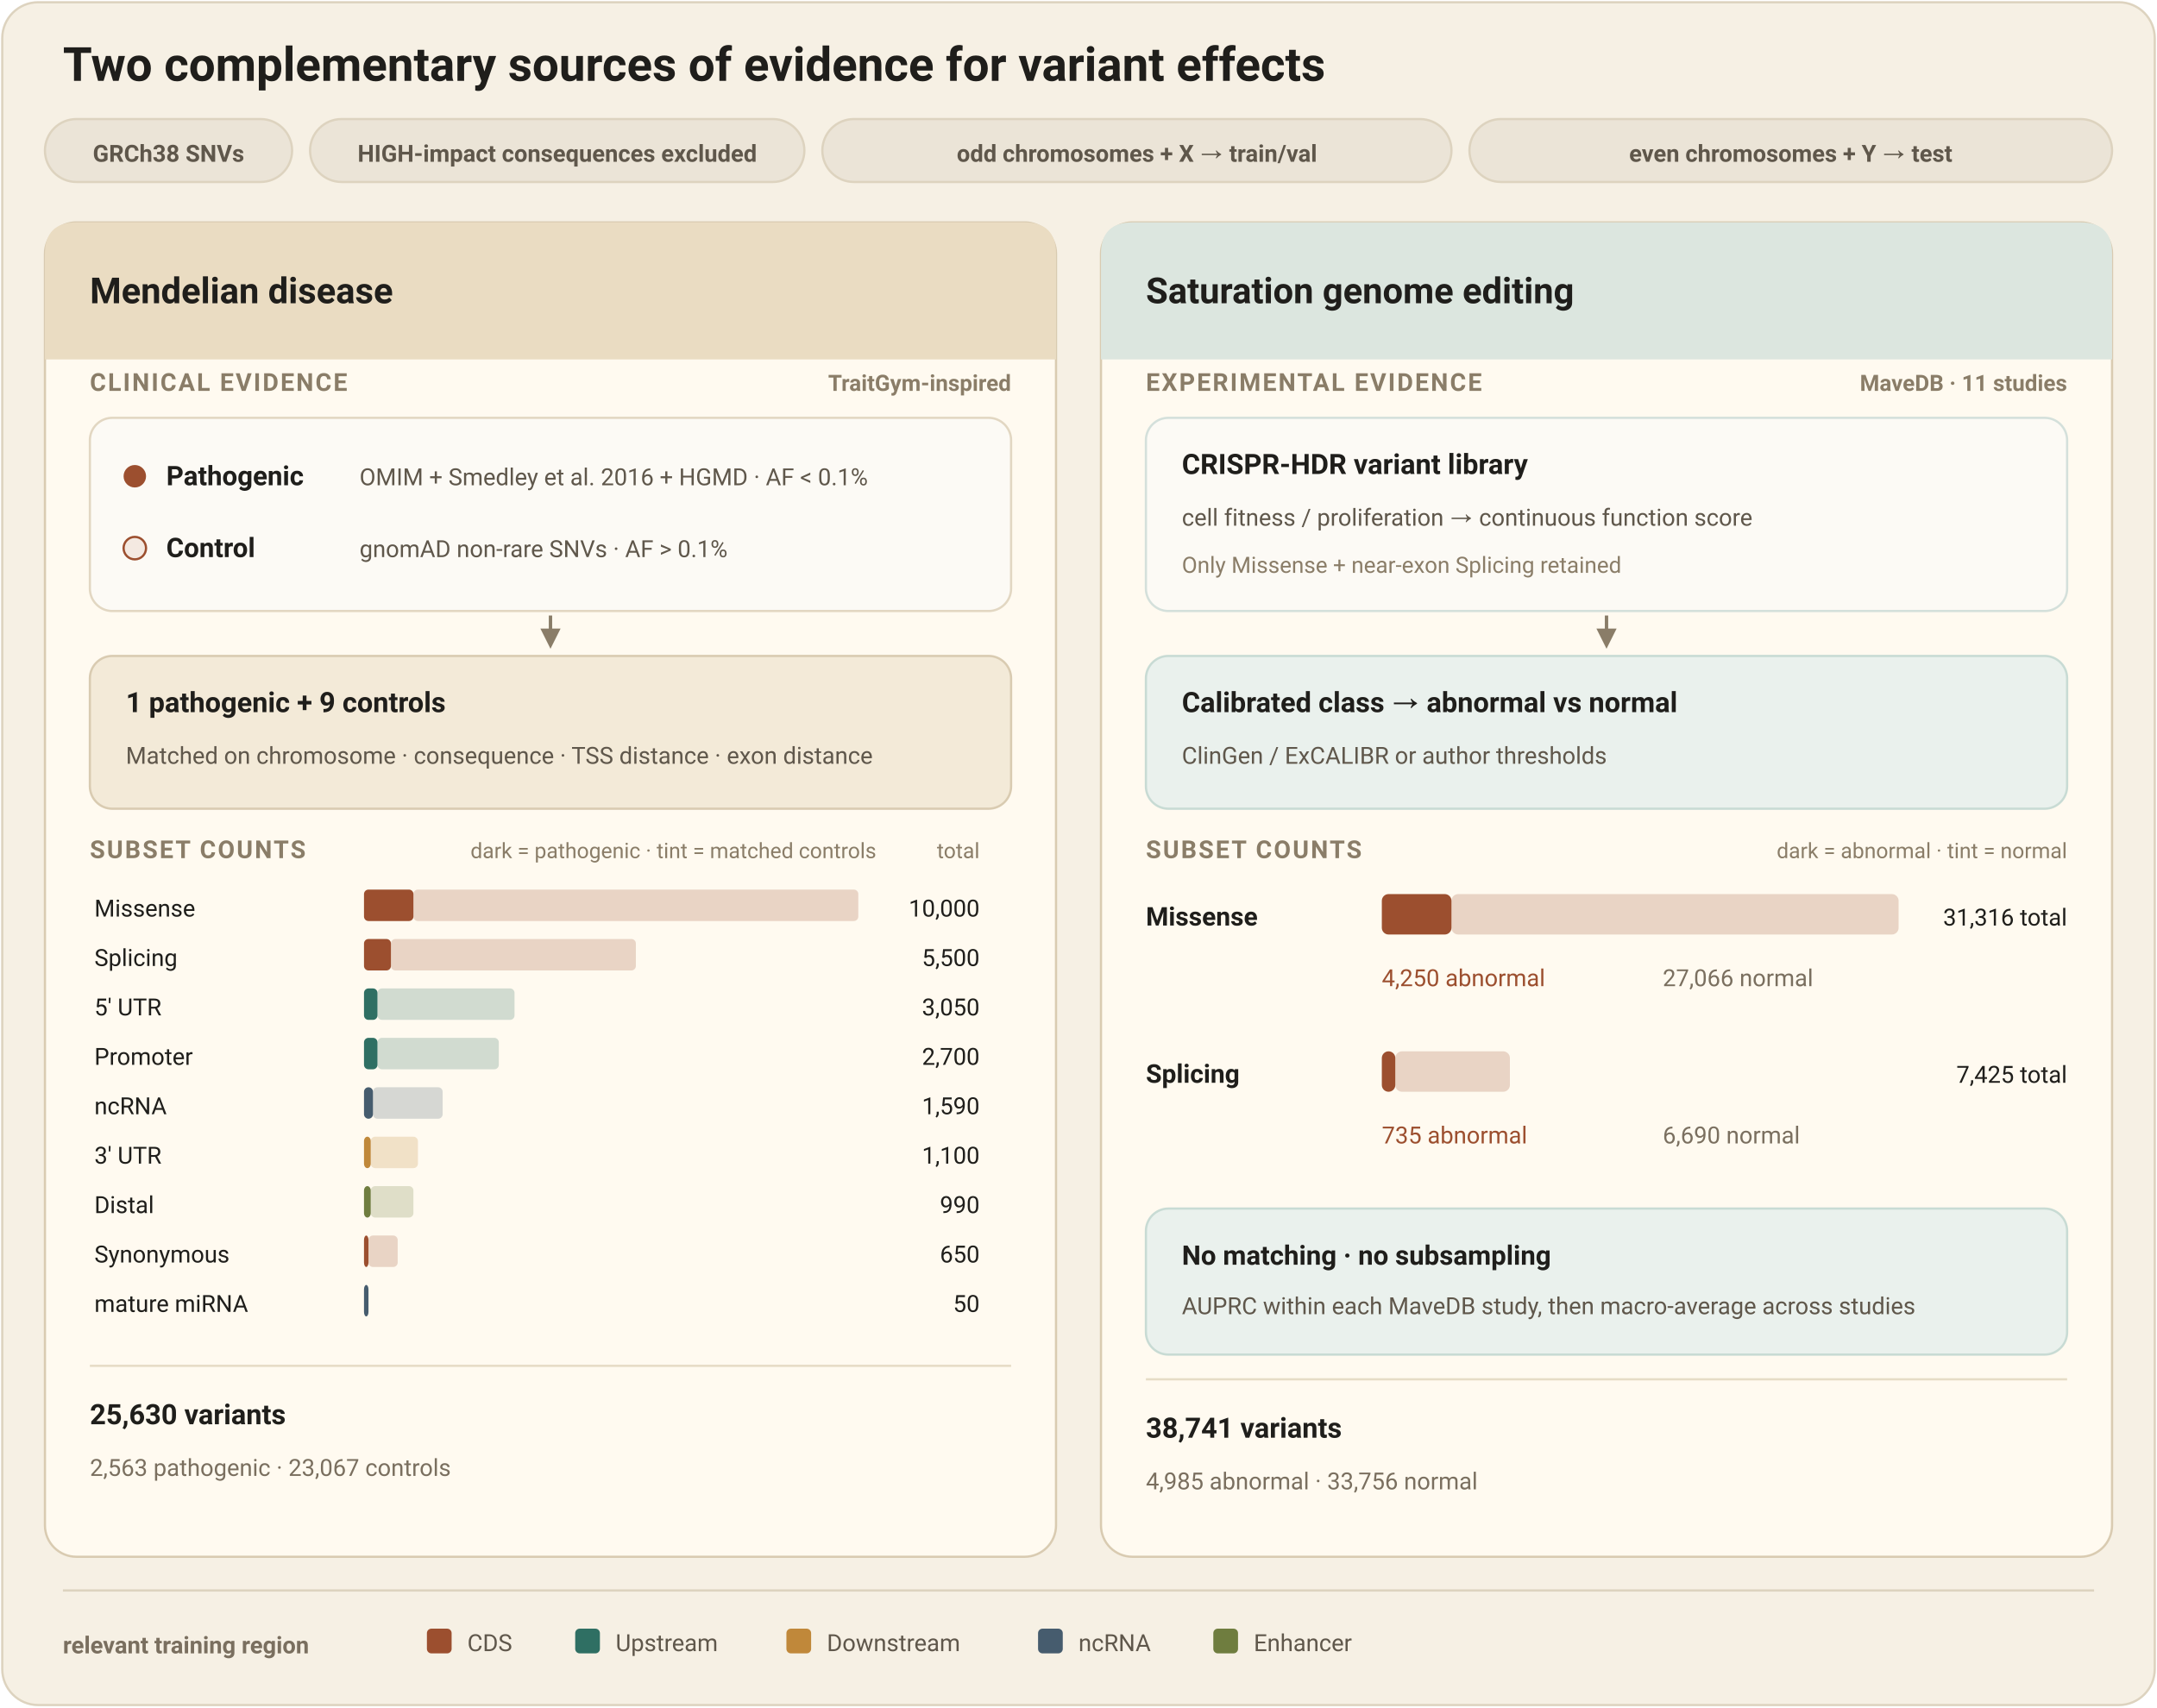
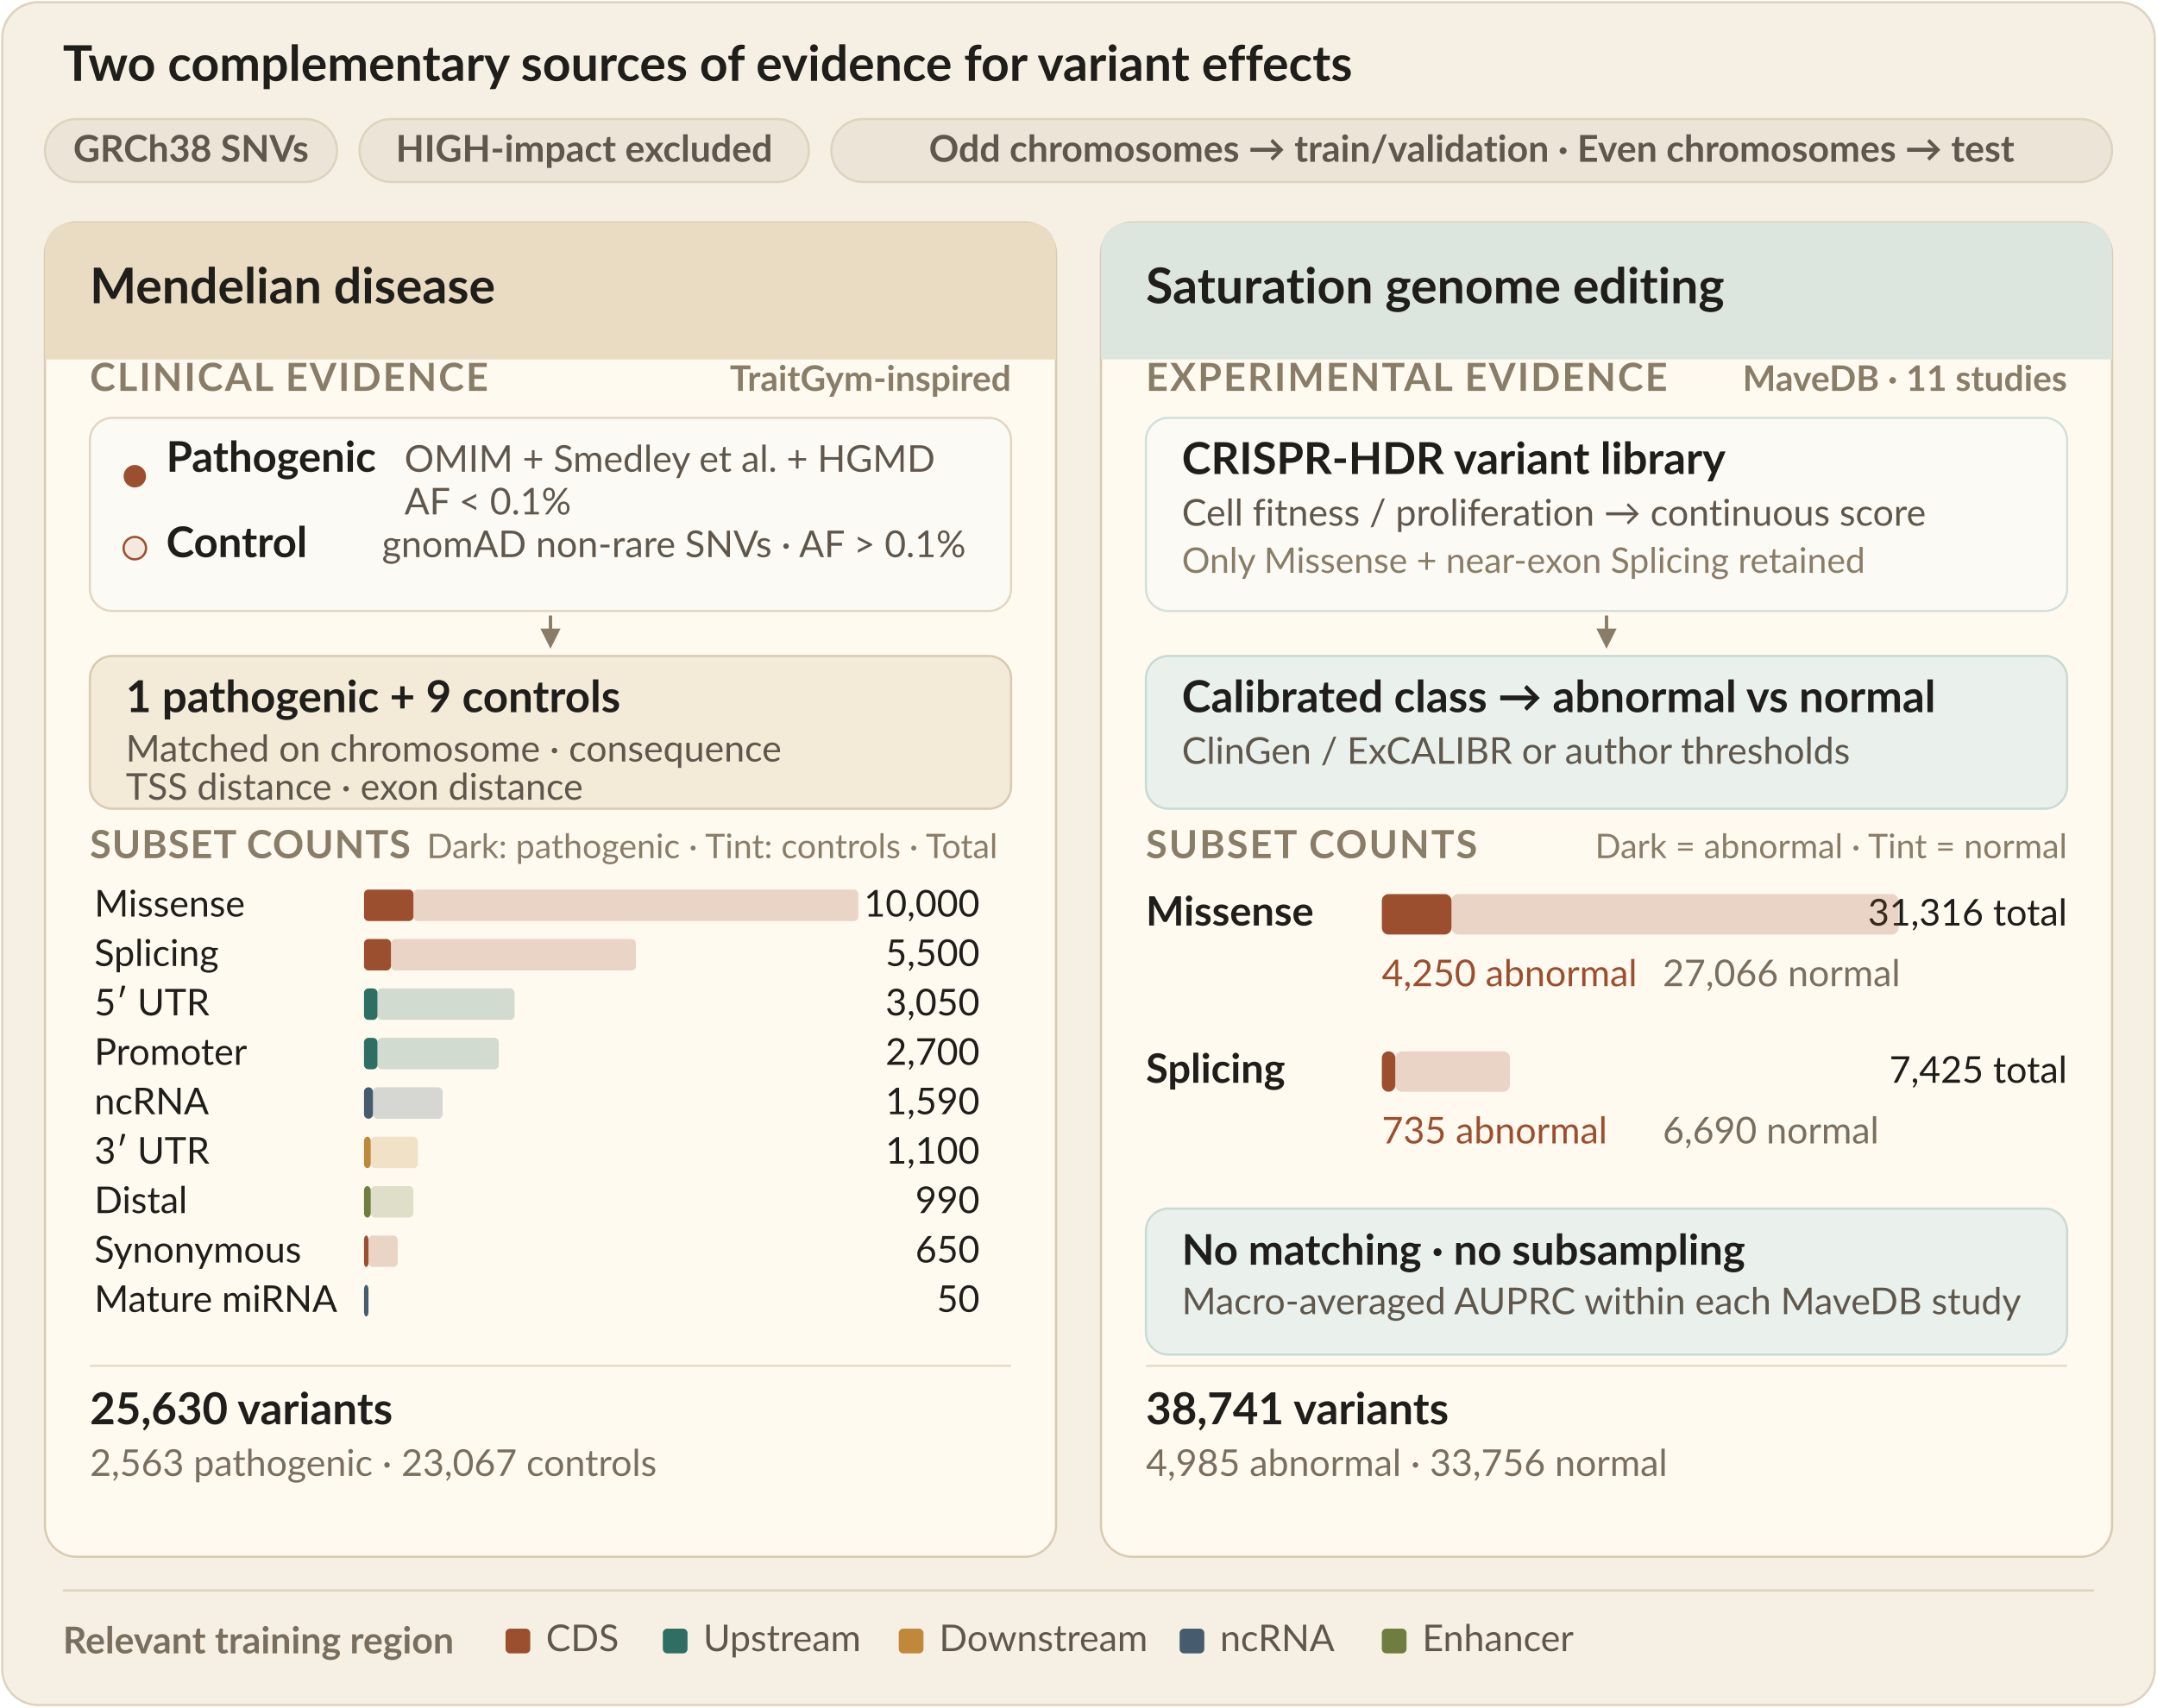
- <svg xmlns="http://www.w3.org/2000/svg" width="960" height="760" viewBox="0 0 960 760" role="img" aria-labelledby="title desc" font-family="ui-sans-serif, system-ui, -apple-system, 'Segoe UI', Roboto, Helvetica, Arial, 'Apple Color Emoji', 'Segoe UI Emoji', 'Noto Color Emoji', sans-serif">
+ <svg xmlns="http://www.w3.org/2000/svg" width="960" height="760" viewBox="0 0 960 760" role="img" aria-labelledby="title desc" font-family="Lato, sans-serif" data-figure-typography="lato-v1" data-figure-render-width="700">
  <defs>
    <marker id="arrow" viewBox="0 0 10 10" refX="8" refY="5" markerWidth="6" markerHeight="6" orient="auto-start-reverse">
      <path d="M 0 0 L 10 5 L 0 10 z" fill="#8a7d68" />
    </marker>
  </defs>
  <rect x="1" y="1" width="958" height="758" rx="16" fill="#f6f0e4" stroke="#ddd3bf" />
-   <text x="28" y="36" font-size="21" font-weight="750" fill="#1f1e1b">Two complementary sources of evidence for variant effects</text>
-   <g font-size="10.5" font-weight="650" text-anchor="middle" fill="#5f574b">
-     <rect x="20" y="53" width="110" height="28" rx="14" fill="#ebe4d7" stroke="#ddd3bf" />
-     <text x="75" y="72">GRCh38 SNVs</text>
-     <rect x="138" y="53" width="220" height="28" rx="14" fill="#ebe4d7" stroke="#ddd3bf" />
-     <text x="248" y="72">HIGH-impact consequences excluded</text>
-     <rect x="366" y="53" width="280" height="28" rx="14" fill="#ebe4d7" stroke="#ddd3bf" />
-     <text x="506" y="72">odd chromosomes + X → train/val</text>
-     <rect x="654" y="53" width="286" height="28" rx="14" fill="#ebe4d7" stroke="#ddd3bf" />
-     <text x="797" y="72">even chromosomes + Y → test</text>
+   <text x="28" y="36" font-size="21.943" font-weight="750" fill="#1f1e1b">Two complementary sources of evidence for variant effects</text>
+   <g font-size="16.457" font-weight="650" text-anchor="middle" fill="#5f574b">
+     <rect x="20" y="53" width="130" height="28" rx="14" fill="#ebe4d7" stroke="#ddd3bf" />
+     <text x="85" y="72">GRCh38 SNVs</text>
+     <rect x="160" y="53" width="200" height="28" rx="14" fill="#ebe4d7" stroke="#ddd3bf" />
+     <text x="260" y="72">HIGH-impact excluded</text>
+     <rect x="370" y="53" width="570" height="28" rx="14" fill="#ebe4d7" stroke="#ddd3bf" />
+     <text x="655" y="72">Odd chromosomes → train/validation · Even chromosomes → test</text>
  </g>
  <rect x="20" y="99" width="450" height="594" rx="14" fill="#fffaf0" stroke="#d9cbb1" />
  <path d="M 20 113 Q 20 99 34 99 H 456 Q 470 99 470 113 V 160 H 20 Z" fill="#eadcc2" />
-   <text x="40" y="135" font-size="16" font-weight="750" fill="#1f1e1b">Mendelian disease</text>
-   <text x="40" y="174" font-size="11" font-weight="750" letter-spacing="0.8" fill="#8a7d68">CLINICAL EVIDENCE</text>
-   <text x="450" y="174" font-size="10" font-weight="650" text-anchor="end" fill="#8a7d68">TraitGym-inspired</text>
+   <text x="40" y="135" font-size="21.943" font-weight="750" fill="#1f1e1b">Mendelian disease</text>
+   <text x="40" y="174" font-size="17.241" font-weight="750" letter-spacing="0.8" fill="#8a7d68">CLINICAL EVIDENCE</text>
+   <text x="450" y="174" font-size="15.674" font-weight="650" text-anchor="end" fill="#8a7d68">TraitGym-inspired</text>
  <rect x="40" y="186" width="410" height="86" rx="10" fill="#fcfaf5" stroke="#e2d7c2" />
  <circle cx="60" cy="212" r="5" fill="#9c4f2f" />
-   <text x="74" y="216" font-size="12" font-weight="750" fill="#1f1e1b">Pathogenic</text>
-   <text x="160" y="216" font-size="10.5" fill="#5f574b">OMIM + Smedley et al. 2016 + HGMD · AF &lt; 0.1%</text>
+   <text x="74" y="210" font-size="18.808" font-weight="750" fill="#1f1e1b">Pathogenic</text>
+   <text x="180" y="210" font-size="16.457" fill="#5f574b">OMIM + Smedley et al. + HGMD</text>
+   <text x="180" y="229" font-size="16.457" fill="#5f574b">AF &lt; 0.1%</text>
  <circle cx="60" cy="244" r="5" fill="#f4e9e1" stroke="#9c4f2f" />
-   <text x="74" y="248" font-size="12" font-weight="750" fill="#1f1e1b">Control</text>
-   <text x="160" y="248" font-size="10.5" fill="#5f574b">gnomAD non-rare SNVs · AF &gt; 0.1%</text>
+   <text x="74" y="248" font-size="18.808" font-weight="750" fill="#1f1e1b">Control</text>
+   <text x="170" y="248" font-size="16.457" fill="#5f574b">gnomAD non-rare SNVs · AF &gt; 0.1%</text>
  <line x1="245" y1="274" x2="245" y2="287" stroke="#8a7d68" stroke-width="1.5" marker-end="url(#arrow)" />
  <rect x="40" y="292" width="410" height="68" rx="10" fill="#f3ead8" stroke="#d9cbb1" />
-   <text x="56" y="317" font-size="12.5" font-weight="750" fill="#1f1e1b">1 pathogenic + 9 controls</text>
-   <text x="56" y="340" font-size="10.5" fill="#5f574b">Matched on chromosome · consequence · TSS distance · exon distance</text>
-   <text x="40" y="382" font-size="11" font-weight="750" letter-spacing="0.8" fill="#8a7d68">SUBSET COUNTS</text>
-   <text x="390" y="382" font-size="9.5" text-anchor="end" fill="#8a7d68">dark = pathogenic · tint = matched controls</text>
-   <text x="436" y="382" font-size="9.5" text-anchor="end" fill="#8a7d68">total</text>
-   <g font-size="10.5" fill="#1f1e1b">
+   <text x="56" y="317" font-size="19.592" font-weight="750" fill="#1f1e1b">1 pathogenic + 9 controls</text>
+   <text x="56" y="339" font-size="16.457" fill="#5f574b">Matched on chromosome · consequence</text>
+   <text x="56" y="356" font-size="16.457" fill="#5f574b">TSS distance · exon distance</text>
+   <text x="40" y="382" font-size="17.241" font-weight="750" letter-spacing="0.4" fill="#8a7d68">SUBSET COUNTS</text>
+   <text x="444" y="382" font-size="15.086" text-anchor="end" fill="#8a7d68">Dark: pathogenic · Tint: controls · Total</text>
+   <g font-size="16.457" fill="#1f1e1b">
    <text x="42" y="408">Missense</text>
    <rect x="162" y="396" width="22" height="14" rx="2" fill="#9c4f2f" />
    <rect x="184" y="396" width="198" height="14" rx="2" fill="#9c4f2f" fill-opacity="0.22" />
    <text x="436" y="408" text-anchor="end">10,000</text>
    <text x="42" y="430">Splicing</text>
    <rect x="162" y="418" width="12" height="14" rx="2" fill="#9c4f2f" />
    <rect x="174" y="418" width="109" height="14" rx="2" fill="#9c4f2f" fill-opacity="0.22" />
    <text x="436" y="430" text-anchor="end">5,500</text>
    <text x="42" y="452">5′ UTR</text>
    <rect x="162" y="440" width="6" height="14" rx="2" fill="#2f6f63" />
    <rect x="168" y="440" width="61" height="14" rx="2" fill="#2f6f63" fill-opacity="0.22" />
    <text x="436" y="452" text-anchor="end">3,050</text>
    <text x="42" y="474">Promoter</text>
    <rect x="162" y="462" width="6" height="14" rx="2" fill="#2f6f63" />
    <rect x="168" y="462" width="54" height="14" rx="2" fill="#2f6f63" fill-opacity="0.22" />
    <text x="436" y="474" text-anchor="end">2,700</text>
    <text x="42" y="496">ncRNA</text>
    <rect x="162" y="484" width="4" height="14" rx="2" fill="#465c6e" />
    <rect x="166" y="484" width="31" height="14" rx="2" fill="#465c6e" fill-opacity="0.22" />
    <text x="436" y="496" text-anchor="end">1,590</text>
    <text x="42" y="518">3′ UTR</text>
    <rect x="162" y="506" width="3" height="14" rx="2" fill="#c0883a" />
    <rect x="165" y="506" width="21" height="14" rx="2" fill="#c0883a" fill-opacity="0.22" />
    <text x="436" y="518" text-anchor="end">1,100</text>
    <text x="42" y="540">Distal</text>
    <rect x="162" y="528" width="3" height="14" rx="2" fill="#6f7d3f" />
    <rect x="165" y="528" width="19" height="14" rx="2" fill="#6f7d3f" fill-opacity="0.22" />
    <text x="436" y="540" text-anchor="end">990</text>
    <text x="42" y="562">Synonymous</text>
    <rect x="162" y="550" width="2" height="14" rx="2" fill="#9c4f2f" />
    <rect x="164" y="550" width="13" height="14" rx="2" fill="#9c4f2f" fill-opacity="0.22" />
    <text x="436" y="562" text-anchor="end">650</text>
-     <text x="42" y="584">mature miRNA</text>
+     <text x="42" y="584">Mature miRNA</text>
    <rect x="162" y="572" width="2" height="14" rx="2" fill="#465c6e" />
    <text x="436" y="584" text-anchor="end">50</text>
  </g>
  <line x1="40" y1="608" x2="450" y2="608" stroke="#e6dcc6" />
-   <text x="40" y="634" font-size="12.5" font-weight="750" fill="#1f1e1b">25,630 variants</text>
-   <text x="40" y="657" font-size="10.5" fill="#7a6f5f">2,563 pathogenic · 23,067 controls</text>
+   <text x="40" y="634" font-size="19.592" font-weight="750" fill="#1f1e1b">25,630 variants</text>
+   <text x="40" y="657" font-size="16.457" fill="#7a6f5f">2,563 pathogenic · 23,067 controls</text>
  <rect x="490" y="99" width="450" height="594" rx="14" fill="#fffaf0" stroke="#d9cbb1" />
  <path d="M 490 113 Q 490 99 504 99 H 926 Q 940 99 940 113 V 160 H 490 Z" fill="#dce6df" />
-   <text x="510" y="135" font-size="16" font-weight="750" fill="#1f1e1b">Saturation genome editing</text>
-   <text x="510" y="174" font-size="11" font-weight="750" letter-spacing="0.8" fill="#8a7d68">EXPERIMENTAL EVIDENCE</text>
-   <text x="920" y="174" font-size="10" font-weight="650" text-anchor="end" fill="#8a7d68">MaveDB · 11 studies</text>
+   <text x="510" y="135" font-size="21.943" font-weight="750" fill="#1f1e1b">Saturation genome editing</text>
+   <text x="510" y="174" font-size="17.241" font-weight="750" letter-spacing="0.8" fill="#8a7d68">EXPERIMENTAL EVIDENCE</text>
+   <text x="920" y="174" font-size="15.674" font-weight="650" text-anchor="end" fill="#8a7d68">MaveDB · 11 studies</text>
  <rect x="510" y="186" width="410" height="86" rx="10" fill="#fcfaf5" stroke="#d4e0db" />
-   <text x="526" y="211" font-size="12.5" font-weight="750" fill="#1f1e1b">CRISPR-HDR variant library</text>
-   <text x="526" y="234" font-size="10.5" fill="#5f574b">cell fitness / proliferation → continuous function score</text>
-   <text x="526" y="255" font-size="10" fill="#8a7d68">Only Missense + near-exon Splicing retained</text>
+   <text x="526" y="211" font-size="19.592" font-weight="750" fill="#1f1e1b">CRISPR-HDR variant library</text>
+   <text x="526" y="234" font-size="16.457" fill="#5f574b">Cell fitness / proliferation → continuous score</text>
+   <text x="526" y="255" font-size="15.674" fill="#8a7d68">Only Missense + near-exon Splicing retained</text>
  <line x1="715" y1="274" x2="715" y2="287" stroke="#8a7d68" stroke-width="1.5" marker-end="url(#arrow)" />
  <rect x="510" y="292" width="410" height="68" rx="10" fill="#eaf1ed" stroke="#c8dbd4" />
-   <text x="526" y="317" font-size="12.5" font-weight="750" fill="#1f1e1b">Calibrated class → abnormal vs normal</text>
-   <text x="526" y="340" font-size="10.5" fill="#5f574b">ClinGen / ExCALIBR or author thresholds</text>
-   <text x="510" y="382" font-size="11" font-weight="750" letter-spacing="0.8" fill="#8a7d68">SUBSET COUNTS</text>
-   <text x="920" y="382" font-size="9.5" text-anchor="end" fill="#8a7d68">dark = abnormal · tint = normal</text>
-   <text x="510" y="412" font-size="11.5" font-weight="750" fill="#1f1e1b">Missense</text>
-   <text x="920" y="412" font-size="10.5" text-anchor="end" fill="#1f1e1b">31,316 total</text>
+   <text x="526" y="317" font-size="19.592" font-weight="750" fill="#1f1e1b">Calibrated class → abnormal vs normal</text>
+   <text x="526" y="340" font-size="16.457" fill="#5f574b">ClinGen / ExCALIBR or author thresholds</text>
+   <text x="510" y="382" font-size="17.241" font-weight="750" letter-spacing="0.8" fill="#8a7d68">SUBSET COUNTS</text>
+   <text x="920" y="382" font-size="15.086" text-anchor="end" fill="#8a7d68">Dark = abnormal · Tint = normal</text>
+   <text x="510" y="412" font-size="18.025" font-weight="750" fill="#1f1e1b">Missense</text>
+   <text x="920" y="412" font-size="16.457" text-anchor="end" fill="#1f1e1b">31,316 total</text>
  <rect x="615" y="398" width="31" height="18" rx="3" fill="#9c4f2f" />
  <rect x="646" y="398" width="199" height="18" rx="3" fill="#9c4f2f" fill-opacity="0.22" />
-   <text x="615" y="439" font-size="10.5" fill="#9c4f2f">4,250 abnormal</text>
-   <text x="740" y="439" font-size="10.5" fill="#7a6f5f">27,066 normal</text>
-   <text x="510" y="482" font-size="11.5" font-weight="750" fill="#1f1e1b">Splicing</text>
-   <text x="920" y="482" font-size="10.5" text-anchor="end" fill="#1f1e1b">7,425 total</text>
+   <text x="615" y="439" font-size="16.457" fill="#9c4f2f">4,250 abnormal</text>
+   <text x="740" y="439" font-size="16.457" fill="#7a6f5f">27,066 normal</text>
+   <text x="510" y="482" font-size="18.025" font-weight="750" fill="#1f1e1b">Splicing</text>
+   <text x="920" y="482" font-size="16.457" text-anchor="end" fill="#1f1e1b">7,425 total</text>
  <rect x="615" y="468" width="6" height="18" rx="3" fill="#9c4f2f" />
  <rect x="621" y="468" width="51" height="18" rx="3" fill="#9c4f2f" fill-opacity="0.22" />
-   <text x="615" y="509" font-size="10.5" fill="#9c4f2f">735 abnormal</text>
-   <text x="740" y="509" font-size="10.5" fill="#7a6f5f">6,690 normal</text>
+   <text x="615" y="509" font-size="16.457" fill="#9c4f2f">735 abnormal</text>
+   <text x="740" y="509" font-size="16.457" fill="#7a6f5f">6,690 normal</text>
  <rect x="510" y="538" width="410" height="65" rx="10" fill="#eaf1ed" stroke="#c8dbd4" />
-   <text x="526" y="563" font-size="12" font-weight="750" fill="#1f1e1b">No matching · no subsampling</text>
-   <text x="526" y="585" font-size="10.5" fill="#5f574b">AUPRC within each MaveDB study, then macro-average across studies</text>
-   <line x1="510" y1="614" x2="920" y2="614" stroke="#e6dcc6" />
-   <text x="510" y="640" font-size="12.5" font-weight="750" fill="#1f1e1b">38,741 variants</text>
-   <text x="510" y="663" font-size="10.5" fill="#7a6f5f">4,985 abnormal · 33,756 normal</text>
+   <text x="526" y="563" font-size="18.808" font-weight="750" fill="#1f1e1b">No matching · no subsampling</text>
+   <text x="526" y="585" font-size="16.457" fill="#5f574b">Macro-averaged AUPRC within each MaveDB study</text>
+   <line x1="510" y1="608" x2="920" y2="608" stroke="#e6dcc6" />
+   <text x="510" y="634" font-size="19.592" font-weight="750" fill="#1f1e1b">38,741 variants</text>
+   <text x="510" y="657" font-size="16.457" fill="#7a6f5f">4,985 abnormal · 33,756 normal</text>
  <line x1="28" y1="708" x2="932" y2="708" stroke="#ddd3bf" />
-   <text x="28" y="736" font-size="10.5" font-weight="750" fill="#7a6f5f">relevant training region</text>
-   <g font-size="10.5" fill="#5f574b">
-     <rect x="190" y="725" width="11" height="11" rx="2" fill="#9c4f2f" />
-     <text x="208" y="735">CDS</text>
-     <rect x="256" y="725" width="11" height="11" rx="2" fill="#2f6f63" />
-     <text x="274" y="735">Upstream</text>
-     <rect x="350" y="725" width="11" height="11" rx="2" fill="#c0883a" />
-     <text x="368" y="735">Downstream</text>
-     <rect x="462" y="725" width="11" height="11" rx="2" fill="#465c6e" />
-     <text x="480" y="735">ncRNA</text>
-     <rect x="540" y="725" width="11" height="11" rx="2" fill="#6f7d3f" />
-     <text x="558" y="735">Enhancer</text>
+   <text x="28" y="736" font-size="16.457" font-weight="750" fill="#7a6f5f">Relevant training region</text>
+   <g font-size="16.457" fill="#5f574b">
+     <rect x="225" y="725" width="11" height="11" rx="2" fill="#9c4f2f" />
+     <text x="243" y="735">CDS</text>
+     <rect x="295" y="725" width="11" height="11" rx="2" fill="#2f6f63" />
+     <text x="313" y="735">Upstream</text>
+     <rect x="400" y="725" width="11" height="11" rx="2" fill="#c0883a" />
+     <text x="418" y="735">Downstream</text>
+     <rect x="525" y="725" width="11" height="11" rx="2" fill="#465c6e" />
+     <text x="543" y="735">ncRNA</text>
+     <rect x="615" y="725" width="11" height="11" rx="2" fill="#6f7d3f" />
+     <text x="633" y="735">Enhancer</text>
  </g>
</svg>
